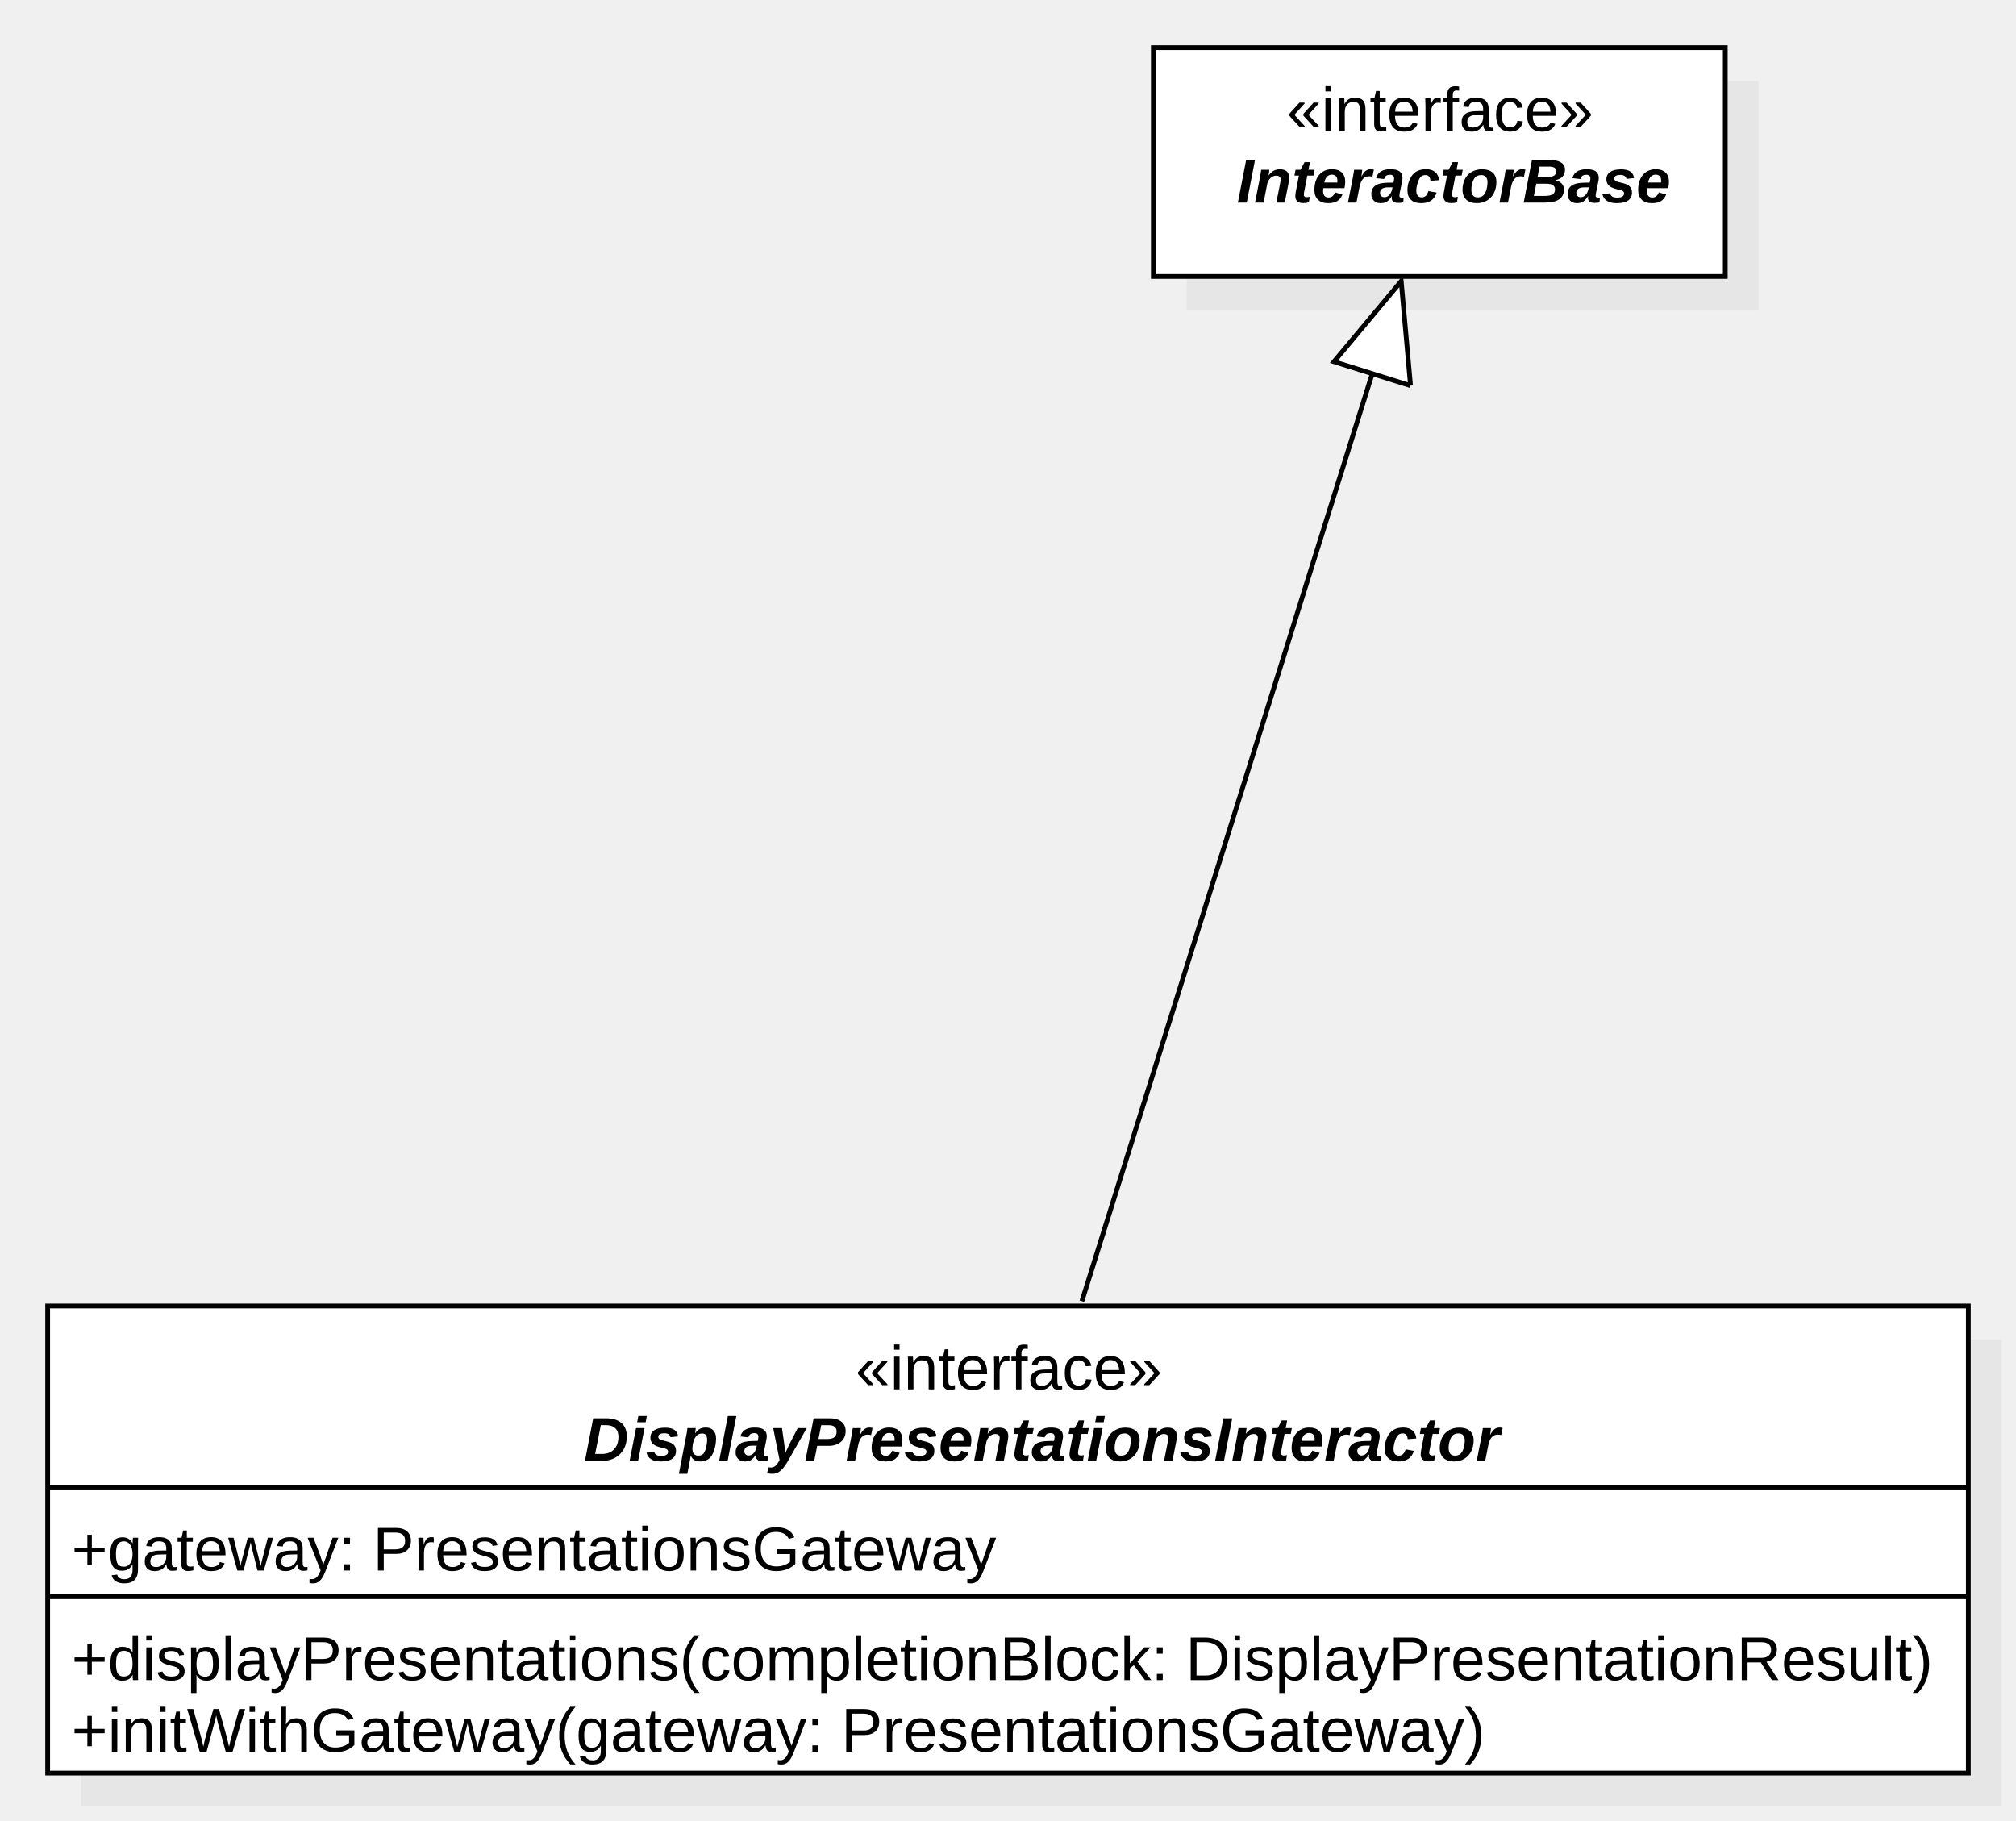
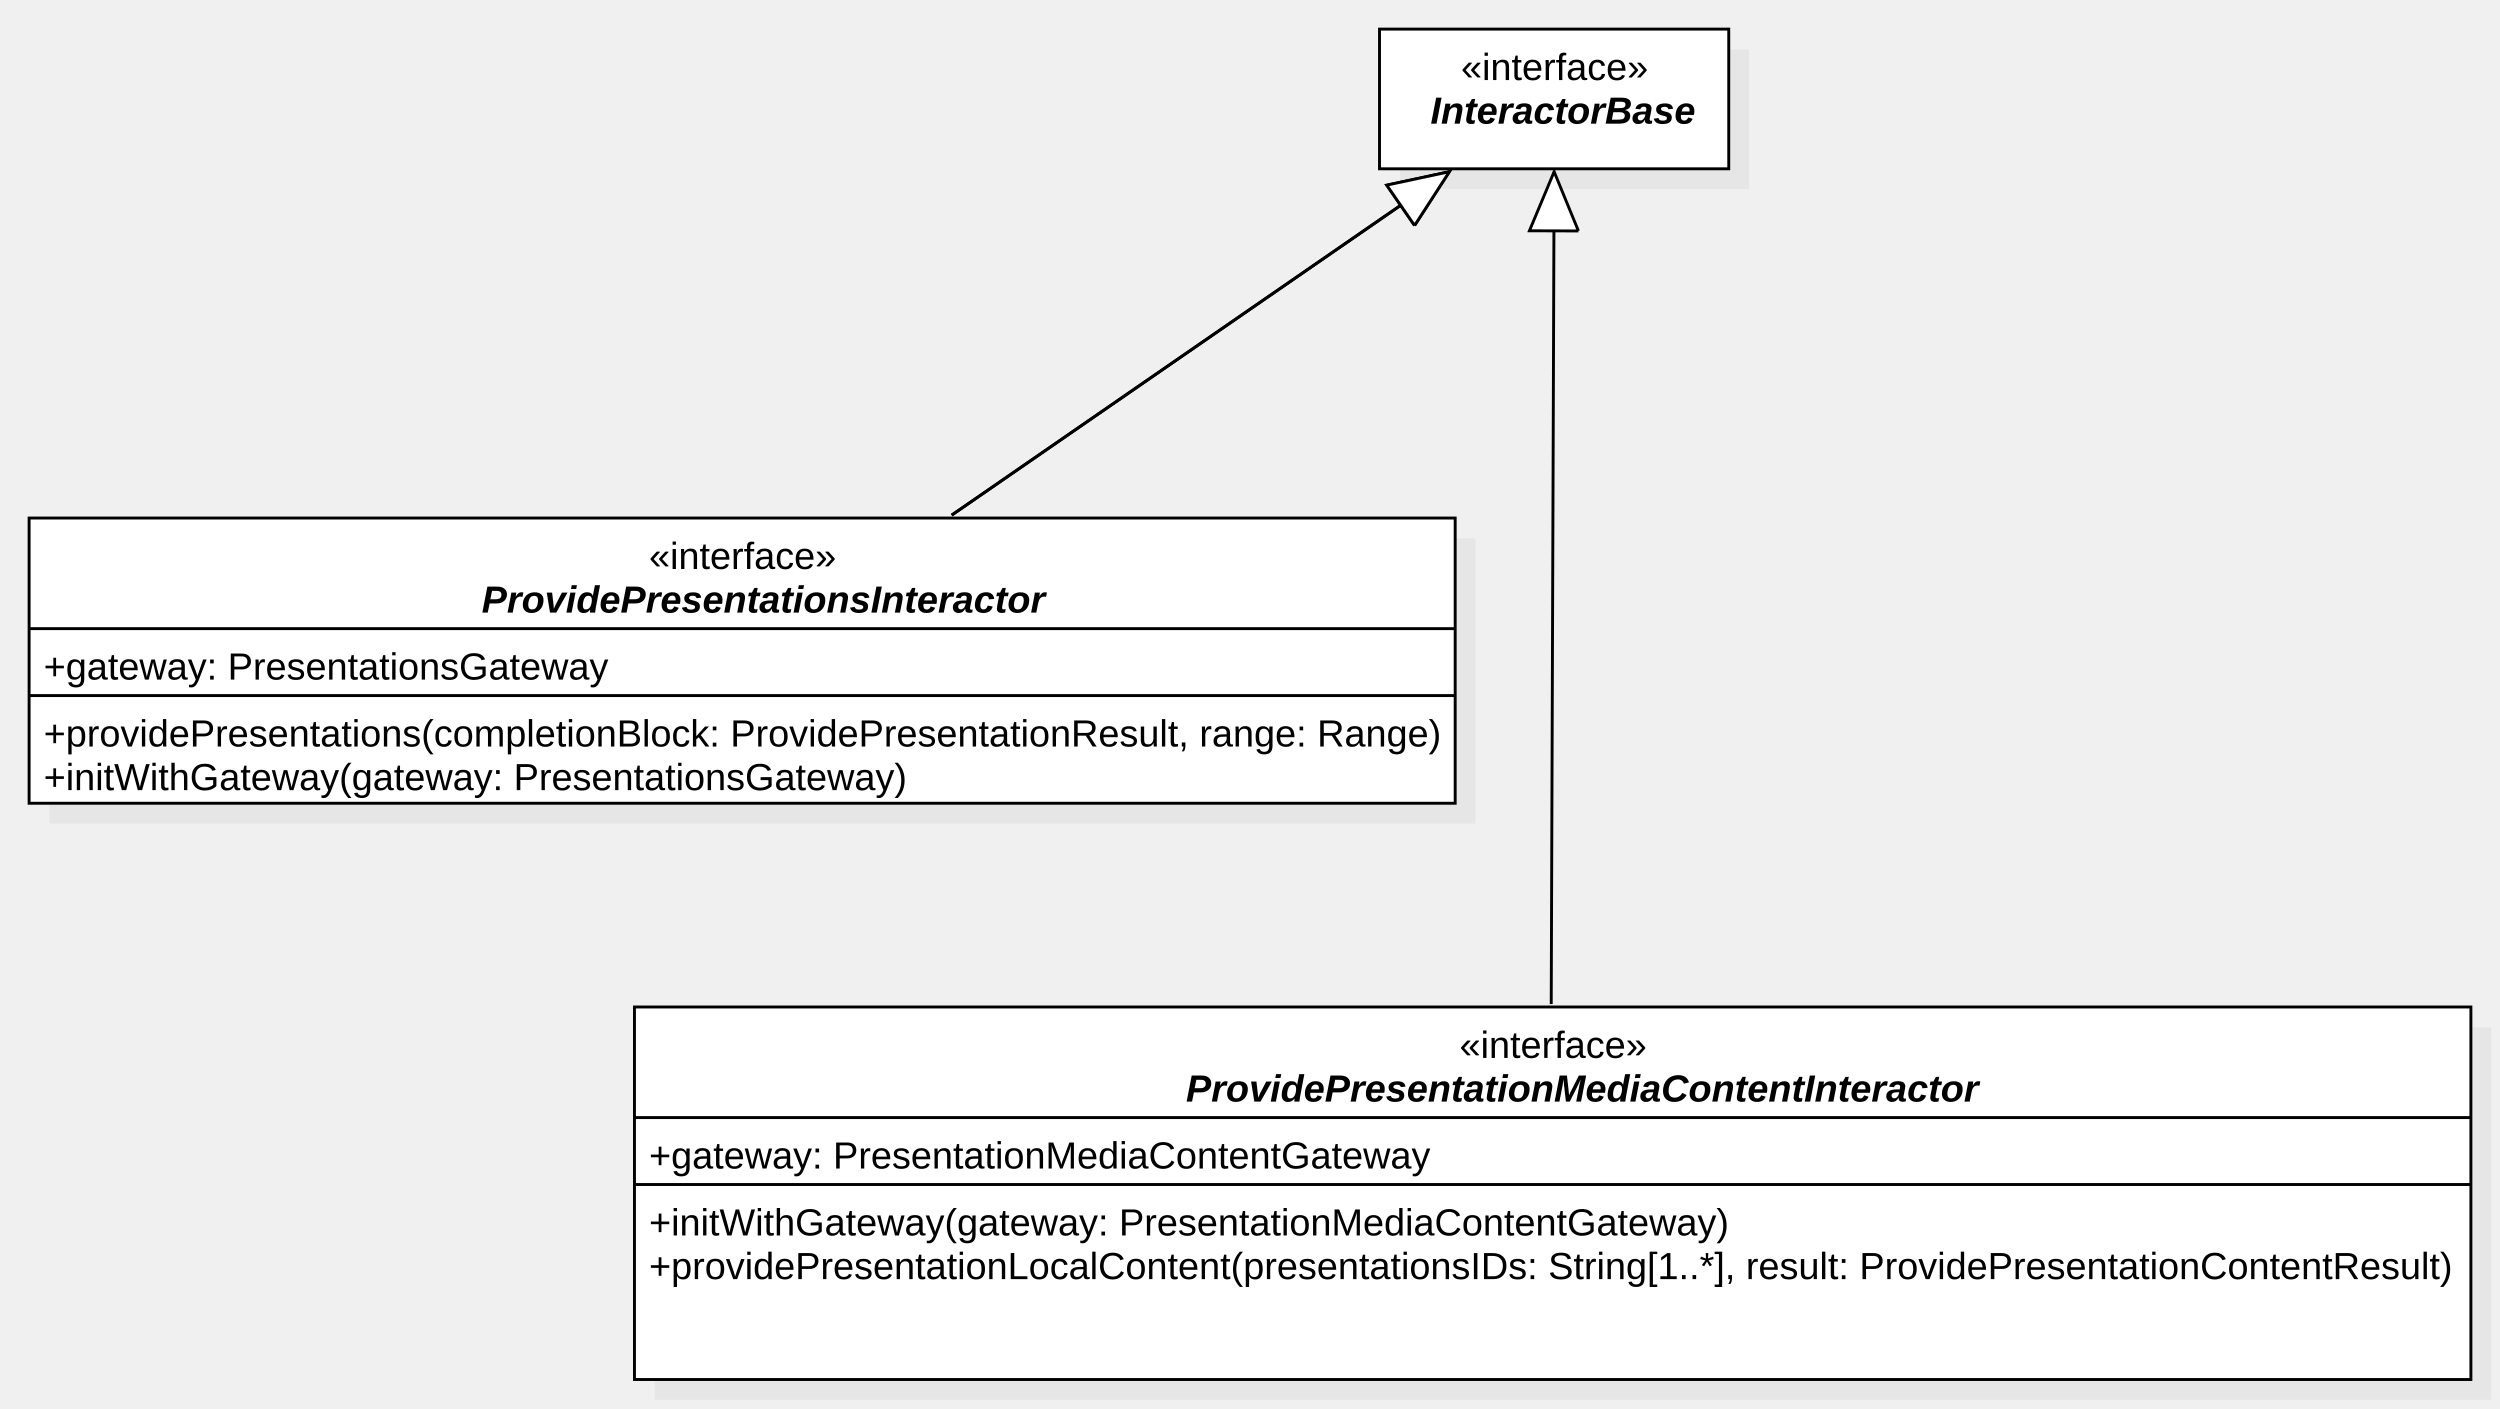
- <svg xmlns="http://www.w3.org/2000/svg" version="1.1" width="423" height="382">
+ <svg xmlns="http://www.w3.org/2000/svg" version="1.1" width="859" height="484">
  <defs />
  <g>
-     <g transform="translate(-70,-54) scale(1,1)">
-       <rect fill="#C0C0C0" stroke="none" x="87" y="335" width="403" height="98" opacity="0.2" />
+     <g transform="translate(-14,-14) scale(1,1)">
+       <rect fill="#C0C0C0" stroke="none" x="31" y="199" width="490" height="98" opacity="0.2" />
    </g>
-     <g transform="translate(-70,-54) scale(1,1)">
-       <rect fill="#ffffff" stroke="none" x="80" y="328" width="403" height="98" />
+     <g transform="translate(-14,-14) scale(1,1)">
+       <rect fill="#ffffff" stroke="none" x="24" y="192" width="490" height="98" />
    </g>
-     <g transform="translate(-70,-54) scale(1,1)">
-       <path fill="none" stroke="#000000" d="M 80 328 L 483 328 L 483 426 L 80 426 L 80 328 Z Z" stroke-miterlimit="10" />
+     <g transform="translate(-14,-14) scale(1,1)">
+       <path fill="none" stroke="#000000" d="M 24 192 L 514 192 L 514 290 L 24 290 L 24 192 Z Z" stroke-miterlimit="10" />
    </g>
-     <g transform="translate(-70,-54) scale(1,1)">
-       <path fill="none" stroke="#000000" d="M 80 366 L 483 366" stroke-miterlimit="10" />
+     <g transform="translate(-14,-14) scale(1,1)">
+       <path fill="none" stroke="#000000" d="M 24 230 L 514 230" stroke-miterlimit="10" />
    </g>
-     <g transform="translate(-70,-54) scale(1,1)">
-       <path fill="none" stroke="#000000" d="M 80 389 L 483 389" stroke-miterlimit="10" />
+     <g transform="translate(-14,-14) scale(1,1)">
+       <path fill="none" stroke="#000000" d="M 24 253 L 514 253" stroke-miterlimit="10" />
    </g>
-     <g transform="translate(-70,-54) scale(1,1)">
+     <g transform="translate(-14,-14) scale(1,1)">
      <g>
        <path fill="none" stroke="none" />
-         <text fill="#000000" stroke="none" font-family="Arial" font-size="13px" font-style="normal" font-weight="normal" text-decoration="none" x="249.5" y="345.5">«interface»</text>
+         <text fill="#000000" stroke="none" font-family="Arial" font-size="13px" font-style="normal" font-weight="normal" text-decoration="none" x="237" y="209.5">«interface»</text>
      </g>
    </g>
-     <g transform="translate(-70,-54) scale(1,1)">
+     <g transform="translate(-14,-14) scale(1,1)">
      <g>
        <path fill="none" stroke="none" />
-         <text fill="#000000" stroke="none" font-family="Arial" font-size="13px" font-style="italic" font-weight="bold" text-decoration="none" x="192.5" y="360.5">DisplayPresentationsInteractor</text>
+         <text fill="#000000" stroke="none" font-family="Arial" font-size="13px" font-style="italic" font-weight="bold" text-decoration="none" x="179.5" y="224.5">ProvidePresentationsInteractor</text>
      </g>
    </g>
-     <g transform="translate(-70,-54) scale(1,1)">
+     <g transform="translate(-14,-14) scale(1,1)">
      <g>
        <path fill="none" stroke="none" />
-         <text fill="#000000" stroke="none" font-family="Arial" font-size="13px" font-style="normal" font-weight="normal" text-decoration="none" x="85" y="383.5">+gateway: PresentationsGateway</text>
+         <text fill="#000000" stroke="none" font-family="Arial" font-size="13px" font-style="normal" font-weight="normal" text-decoration="none" x="29" y="247.5">+gateway: PresentationsGateway</text>
      </g>
    </g>
-     <g transform="translate(-70,-54) scale(1,1)">
+     <g transform="translate(-14,-14) scale(1,1)">
      <g>
        <path fill="none" stroke="none" />
-         <text fill="#000000" stroke="none" font-family="Arial" font-size="13px" font-style="normal" font-weight="normal" text-decoration="none" x="85" y="406.5">+displayPresentations(completionBlock: DisplayPresentationResult)</text>
+         <text fill="#000000" stroke="none" font-family="Arial" font-size="13px" font-style="normal" font-weight="normal" text-decoration="none" x="29" y="270.5">+providePresentations(completionBlock: ProvidePresentationResult, range: Range)</text>
      </g>
    </g>
-     <g transform="translate(-70,-54) scale(1,1)">
+     <g transform="translate(-14,-14) scale(1,1)">
      <g>
        <path fill="none" stroke="none" />
-         <text fill="#000000" stroke="none" font-family="Arial" font-size="13px" font-style="normal" font-weight="normal" text-decoration="none" x="85" y="421.5">+initWithGateway(gateway: PresentationsGateway)</text>
+         <text fill="#000000" stroke="none" font-family="Arial" font-size="13px" font-style="normal" font-weight="normal" text-decoration="none" x="29" y="285.5">+initWithGateway(gateway: PresentationsGateway)</text>
      </g>
    </g>
-     <g transform="translate(-70,-54) scale(1,1)">
-       <rect fill="#C0C0C0" stroke="none" x="319" y="71" width="120" height="48" opacity="0.2" />
+     <g transform="translate(-14,-14) scale(1,1)">
+       <rect fill="#C0C0C0" stroke="none" x="495" y="31" width="120" height="48" opacity="0.2" />
    </g>
-     <g transform="translate(-70,-54) scale(1,1)">
-       <rect fill="#ffffff" stroke="none" x="312" y="64" width="120" height="48" />
+     <g transform="translate(-14,-14) scale(1,1)">
+       <rect fill="#ffffff" stroke="none" x="488" y="24" width="120" height="48" />
    </g>
-     <g transform="translate(-70,-54) scale(1,1)">
-       <path fill="none" stroke="#000000" d="M 312 64 L 432 64 L 432 112 L 312 112 L 312 64 Z Z" stroke-miterlimit="10" />
+     <g transform="translate(-14,-14) scale(1,1)">
+       <path fill="none" stroke="#000000" d="M 488 24 L 608 24 L 608 72 L 488 72 L 488 24 Z Z" stroke-miterlimit="10" />
    </g>
-     <g transform="translate(-70,-54) scale(1,1)">
+     <g transform="translate(-14,-14) scale(1,1)">
      <g>
        <path fill="none" stroke="none" />
-         <text fill="#000000" stroke="none" font-family="Arial" font-size="13px" font-style="normal" font-weight="normal" text-decoration="none" x="340" y="81.5">«interface»</text>
+         <text fill="#000000" stroke="none" font-family="Arial" font-size="13px" font-style="normal" font-weight="normal" text-decoration="none" x="516" y="41.5">«interface»</text>
      </g>
    </g>
-     <g transform="translate(-70,-54) scale(1,1)">
+     <g transform="translate(-14,-14) scale(1,1)">
      <g>
        <path fill="none" stroke="none" />
-         <text fill="#000000" stroke="none" font-family="Arial" font-size="13px" font-style="italic" font-weight="bold" text-decoration="none" x="329.5" y="96.5">InteractorBase</text>
+         <text fill="#000000" stroke="none" font-family="Arial" font-size="13px" font-style="italic" font-weight="bold" text-decoration="none" x="505.5" y="56.5">InteractorBase</text>
      </g>
    </g>
-     <g transform="translate(-70,-54) scale(1,1)">
-       <path fill="none" stroke="#000000" d="M 297 327 L 364 113" stroke-miterlimit="10" />
+     <g transform="translate(-14,-14) scale(1,1)">
+       <path fill="none" stroke="#000000" d="M 341 191 L 512 73" stroke-miterlimit="10" />
    </g>
-     <g transform="translate(-70,-54) scale(1,1)">
-       <path fill="#FFFFFF" stroke="none" d="M 365.962 134.912 L 364 113 L 349.893 129.881" />
+     <g transform="translate(-14,-14) scale(1,1)">
+       <path fill="#FFFFFF" stroke="none" d="M 500.053 91.473 L 512 73 L 490.489 77.615" />
    </g>
-     <g transform="translate(-70,-54) scale(1,1)">
-       <path fill="none" stroke="#000000" d="M 365.962 134.912 L 364 113 L 349.893 129.881 L 365.962 134.912" stroke-miterlimit="10" />
+     <g transform="translate(-14,-14) scale(1,1)">
+       <path fill="none" stroke="#000000" d="M 500.053 91.473 L 512 73 L 490.489 77.615 L 500.053 91.473" stroke-miterlimit="10" />
+     </g>
+     <g transform="translate(-14,-14) scale(1,1)">
+       <rect fill="#C0C0C0" stroke="none" x="239" y="367" width="631" height="128" opacity="0.2" />
+     </g>
+     <g transform="translate(-14,-14) scale(1,1)">
+       <rect fill="#ffffff" stroke="none" x="232" y="360" width="631" height="128" />
+     </g>
+     <g transform="translate(-14,-14) scale(1,1)">
+       <path fill="none" stroke="#000000" d="M 232 360 L 863 360 L 863 488 L 232 488 L 232 360 Z Z" stroke-miterlimit="10" />
+     </g>
+     <g transform="translate(-14,-14) scale(1,1)">
+       <path fill="none" stroke="#000000" d="M 232 398 L 863 398" stroke-miterlimit="10" />
+     </g>
+     <g transform="translate(-14,-14) scale(1,1)">
+       <path fill="none" stroke="#000000" d="M 232 421 L 863 421" stroke-miterlimit="10" />
+     </g>
+     <g transform="translate(-14,-14) scale(1,1)">
+       <g>
+         <path fill="none" stroke="none" />
+         <text fill="#000000" stroke="none" font-family="Arial" font-size="13px" font-style="normal" font-weight="normal" text-decoration="none" x="515.5" y="377.5">«interface»</text>
+       </g>
+     </g>
+     <g transform="translate(-14,-14) scale(1,1)">
+       <g>
+         <path fill="none" stroke="none" />
+         <text fill="#000000" stroke="none" font-family="Arial" font-size="13px" font-style="italic" font-weight="bold" text-decoration="none" x="421.5" y="392.5">ProvidePresentationMediaContentInteractor</text>
+       </g>
+     </g>
+     <g transform="translate(-14,-14) scale(1,1)">
+       <g>
+         <path fill="none" stroke="none" />
+         <text fill="#000000" stroke="none" font-family="Arial" font-size="13px" font-style="normal" font-weight="normal" text-decoration="none" x="237" y="415.5">+gateway: PresentationMediaContentGateway</text>
+       </g>
+     </g>
+     <g transform="translate(-14,-14) scale(1,1)">
+       <g>
+         <path fill="none" stroke="none" />
+         <text fill="#000000" stroke="none" font-family="Arial" font-size="13px" font-style="normal" font-weight="normal" text-decoration="none" x="237" y="438.5">+initWithGateway(gateway: PresentationMediaContentGateway)</text>
+       </g>
+     </g>
+     <g transform="translate(-14,-14) scale(1,1)">
+       <g>
+         <path fill="none" stroke="none" />
+         <text fill="#000000" stroke="none" font-family="Arial" font-size="13px" font-style="normal" font-weight="normal" text-decoration="none" x="237" y="453.5">+providePresentationLocalContent(presentationsIDs: String[1..*], result: ProvidePresentationContentResult)</text>
+       </g>
+     </g>
+     <g transform="translate(-14,-14) scale(1,1)">
+       <path fill="none" stroke="#000000" d="M 341 191 L 512 73" stroke-miterlimit="10" />
+     </g>
+     <g transform="translate(-14,-14) scale(1,1)">
+       <path fill="#FFFFFF" stroke="none" d="M 500.053 91.473 L 512 73 L 490.489 77.615" />
+     </g>
+     <g transform="translate(-14,-14) scale(1,1)">
+       <path fill="none" stroke="#000000" d="M 500.053 91.473 L 512 73 L 490.489 77.615 L 500.053 91.473" stroke-miterlimit="10" />
+     </g>
+     <g transform="translate(-14,-14) scale(1,1)">
+       <path fill="none" stroke="#000000" d="M 547 359 L 548 73" stroke-miterlimit="10" />
+     </g>
+     <g transform="translate(-14,-14) scale(1,1)">
+       <path fill="#FFFFFF" stroke="none" d="M 556.348 93.355 L 548 73 L 539.51 93.296" />
+     </g>
+     <g transform="translate(-14,-14) scale(1,1)">
+       <path fill="none" stroke="#000000" d="M 556.348 93.355 L 548 73 L 539.51 93.296 L 556.348 93.355" stroke-miterlimit="10" />
    </g>
  </g>
</svg>
